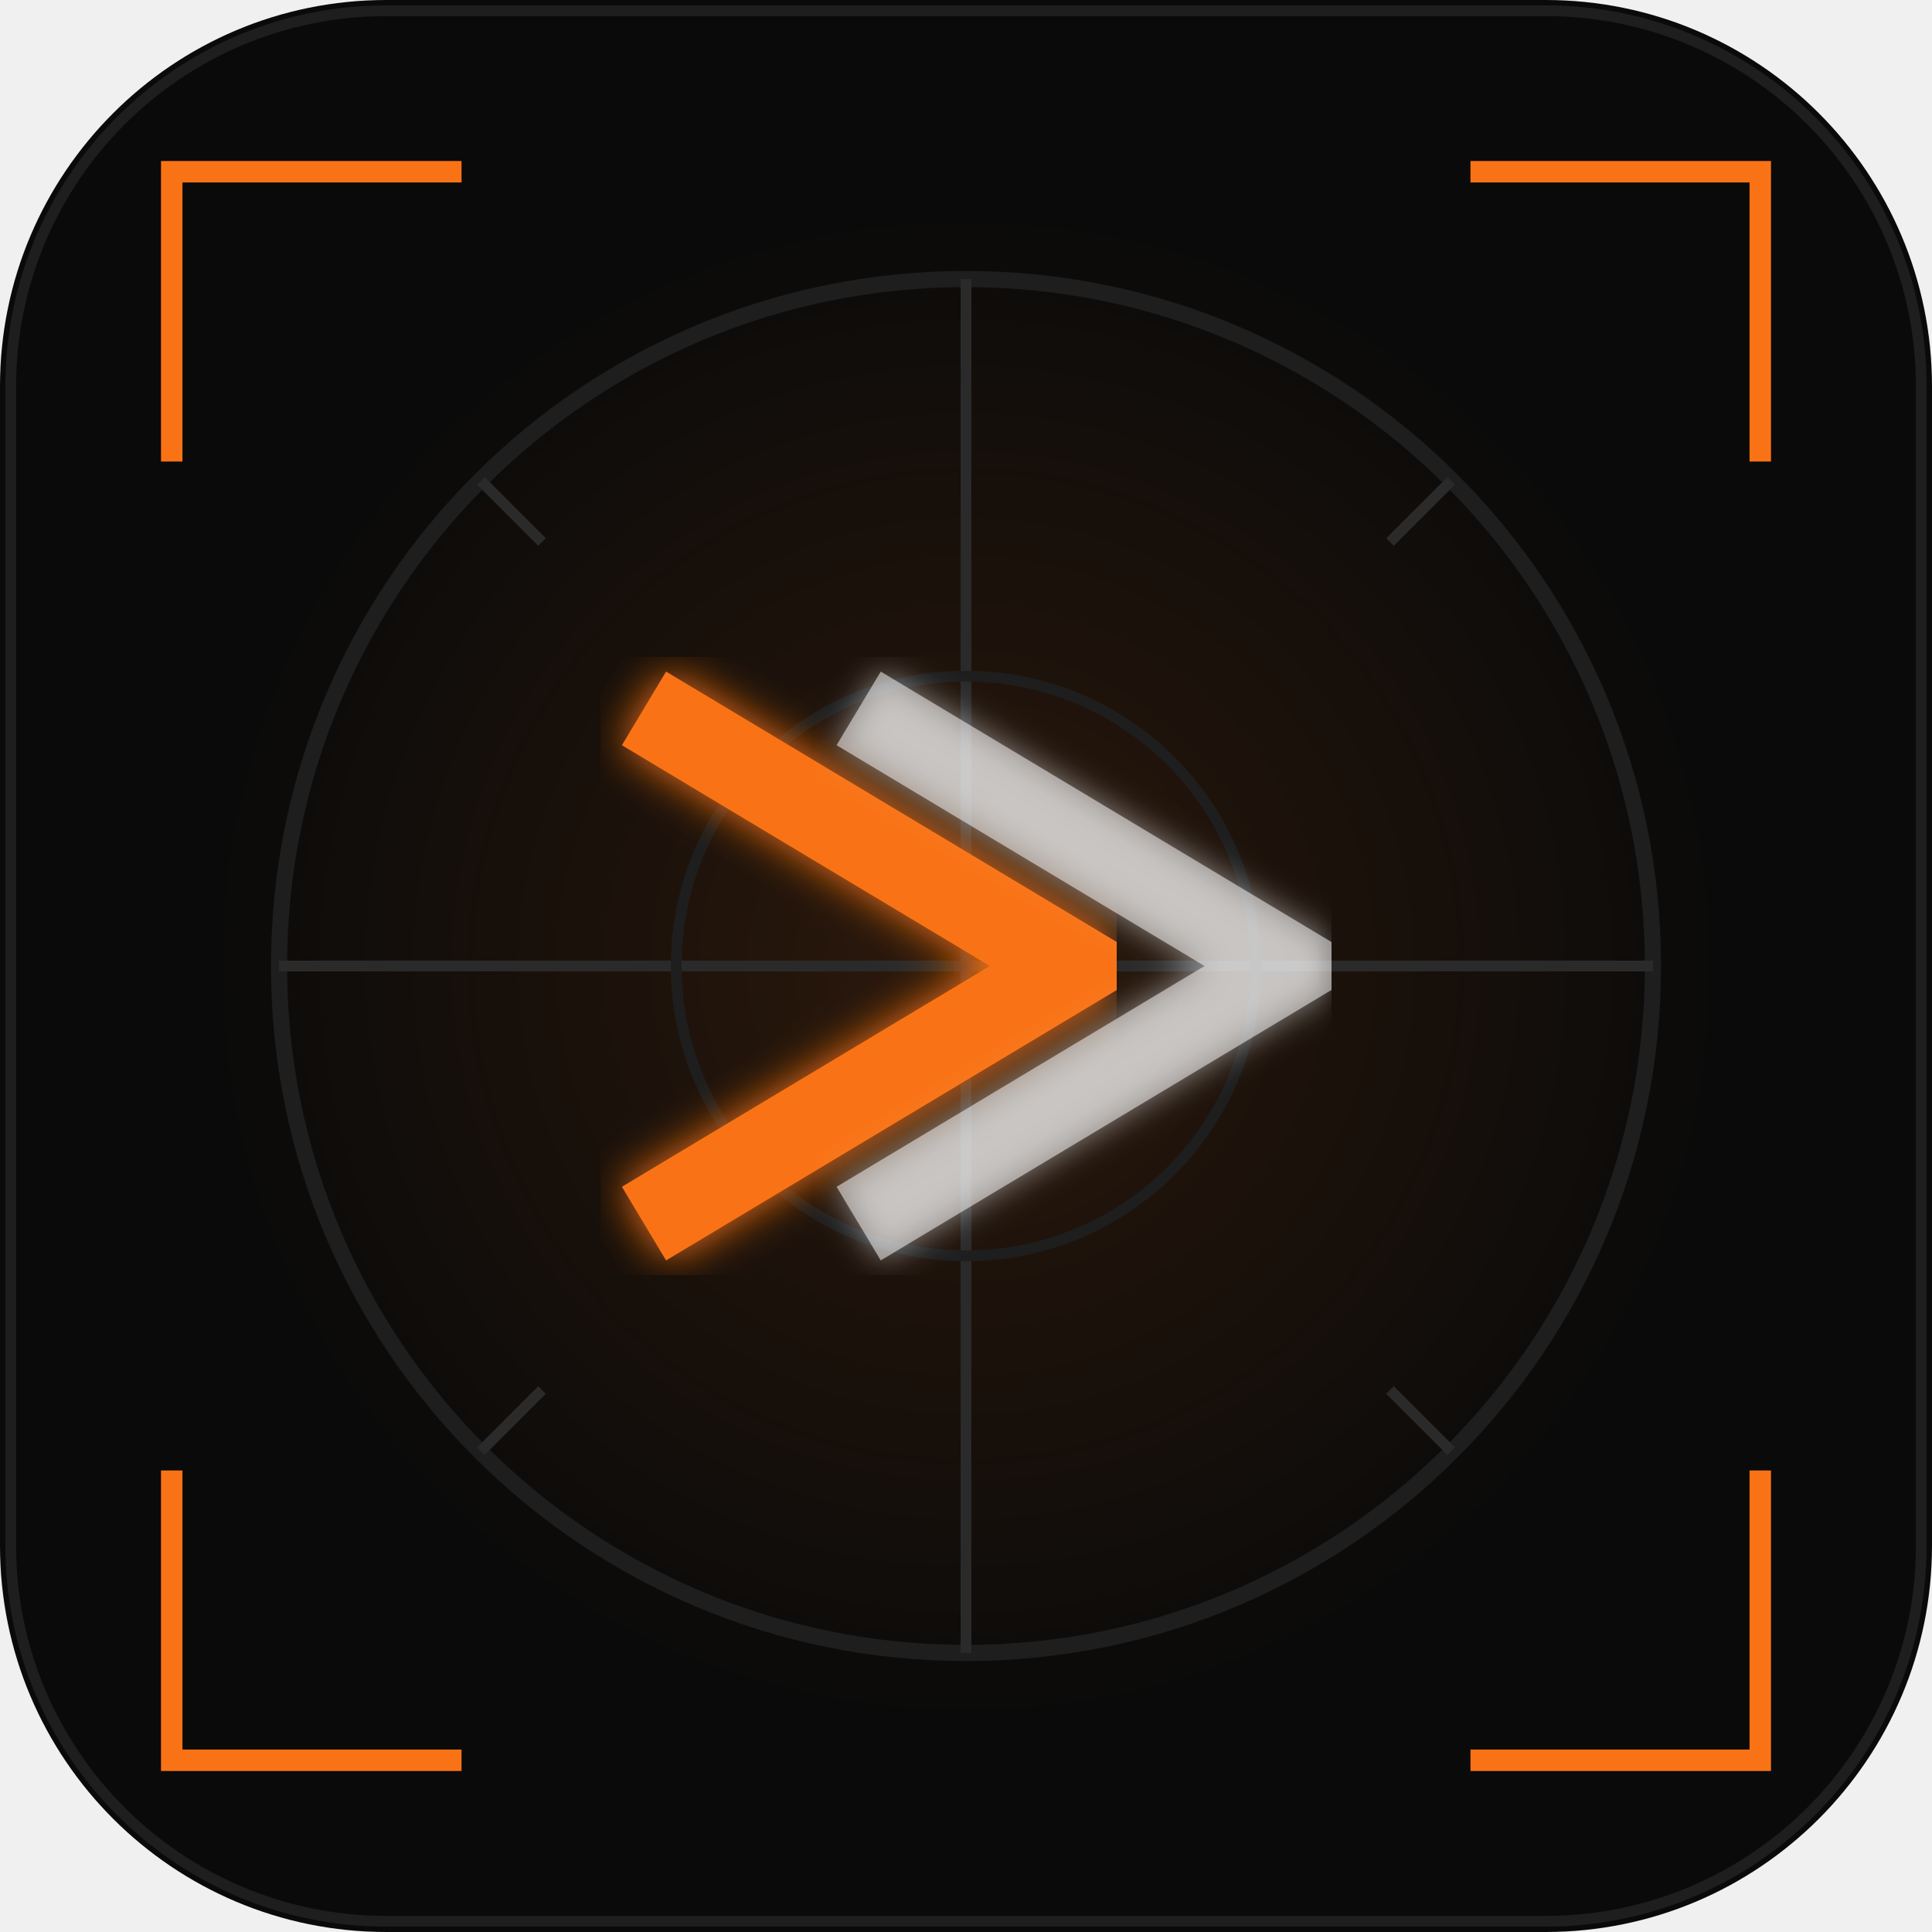
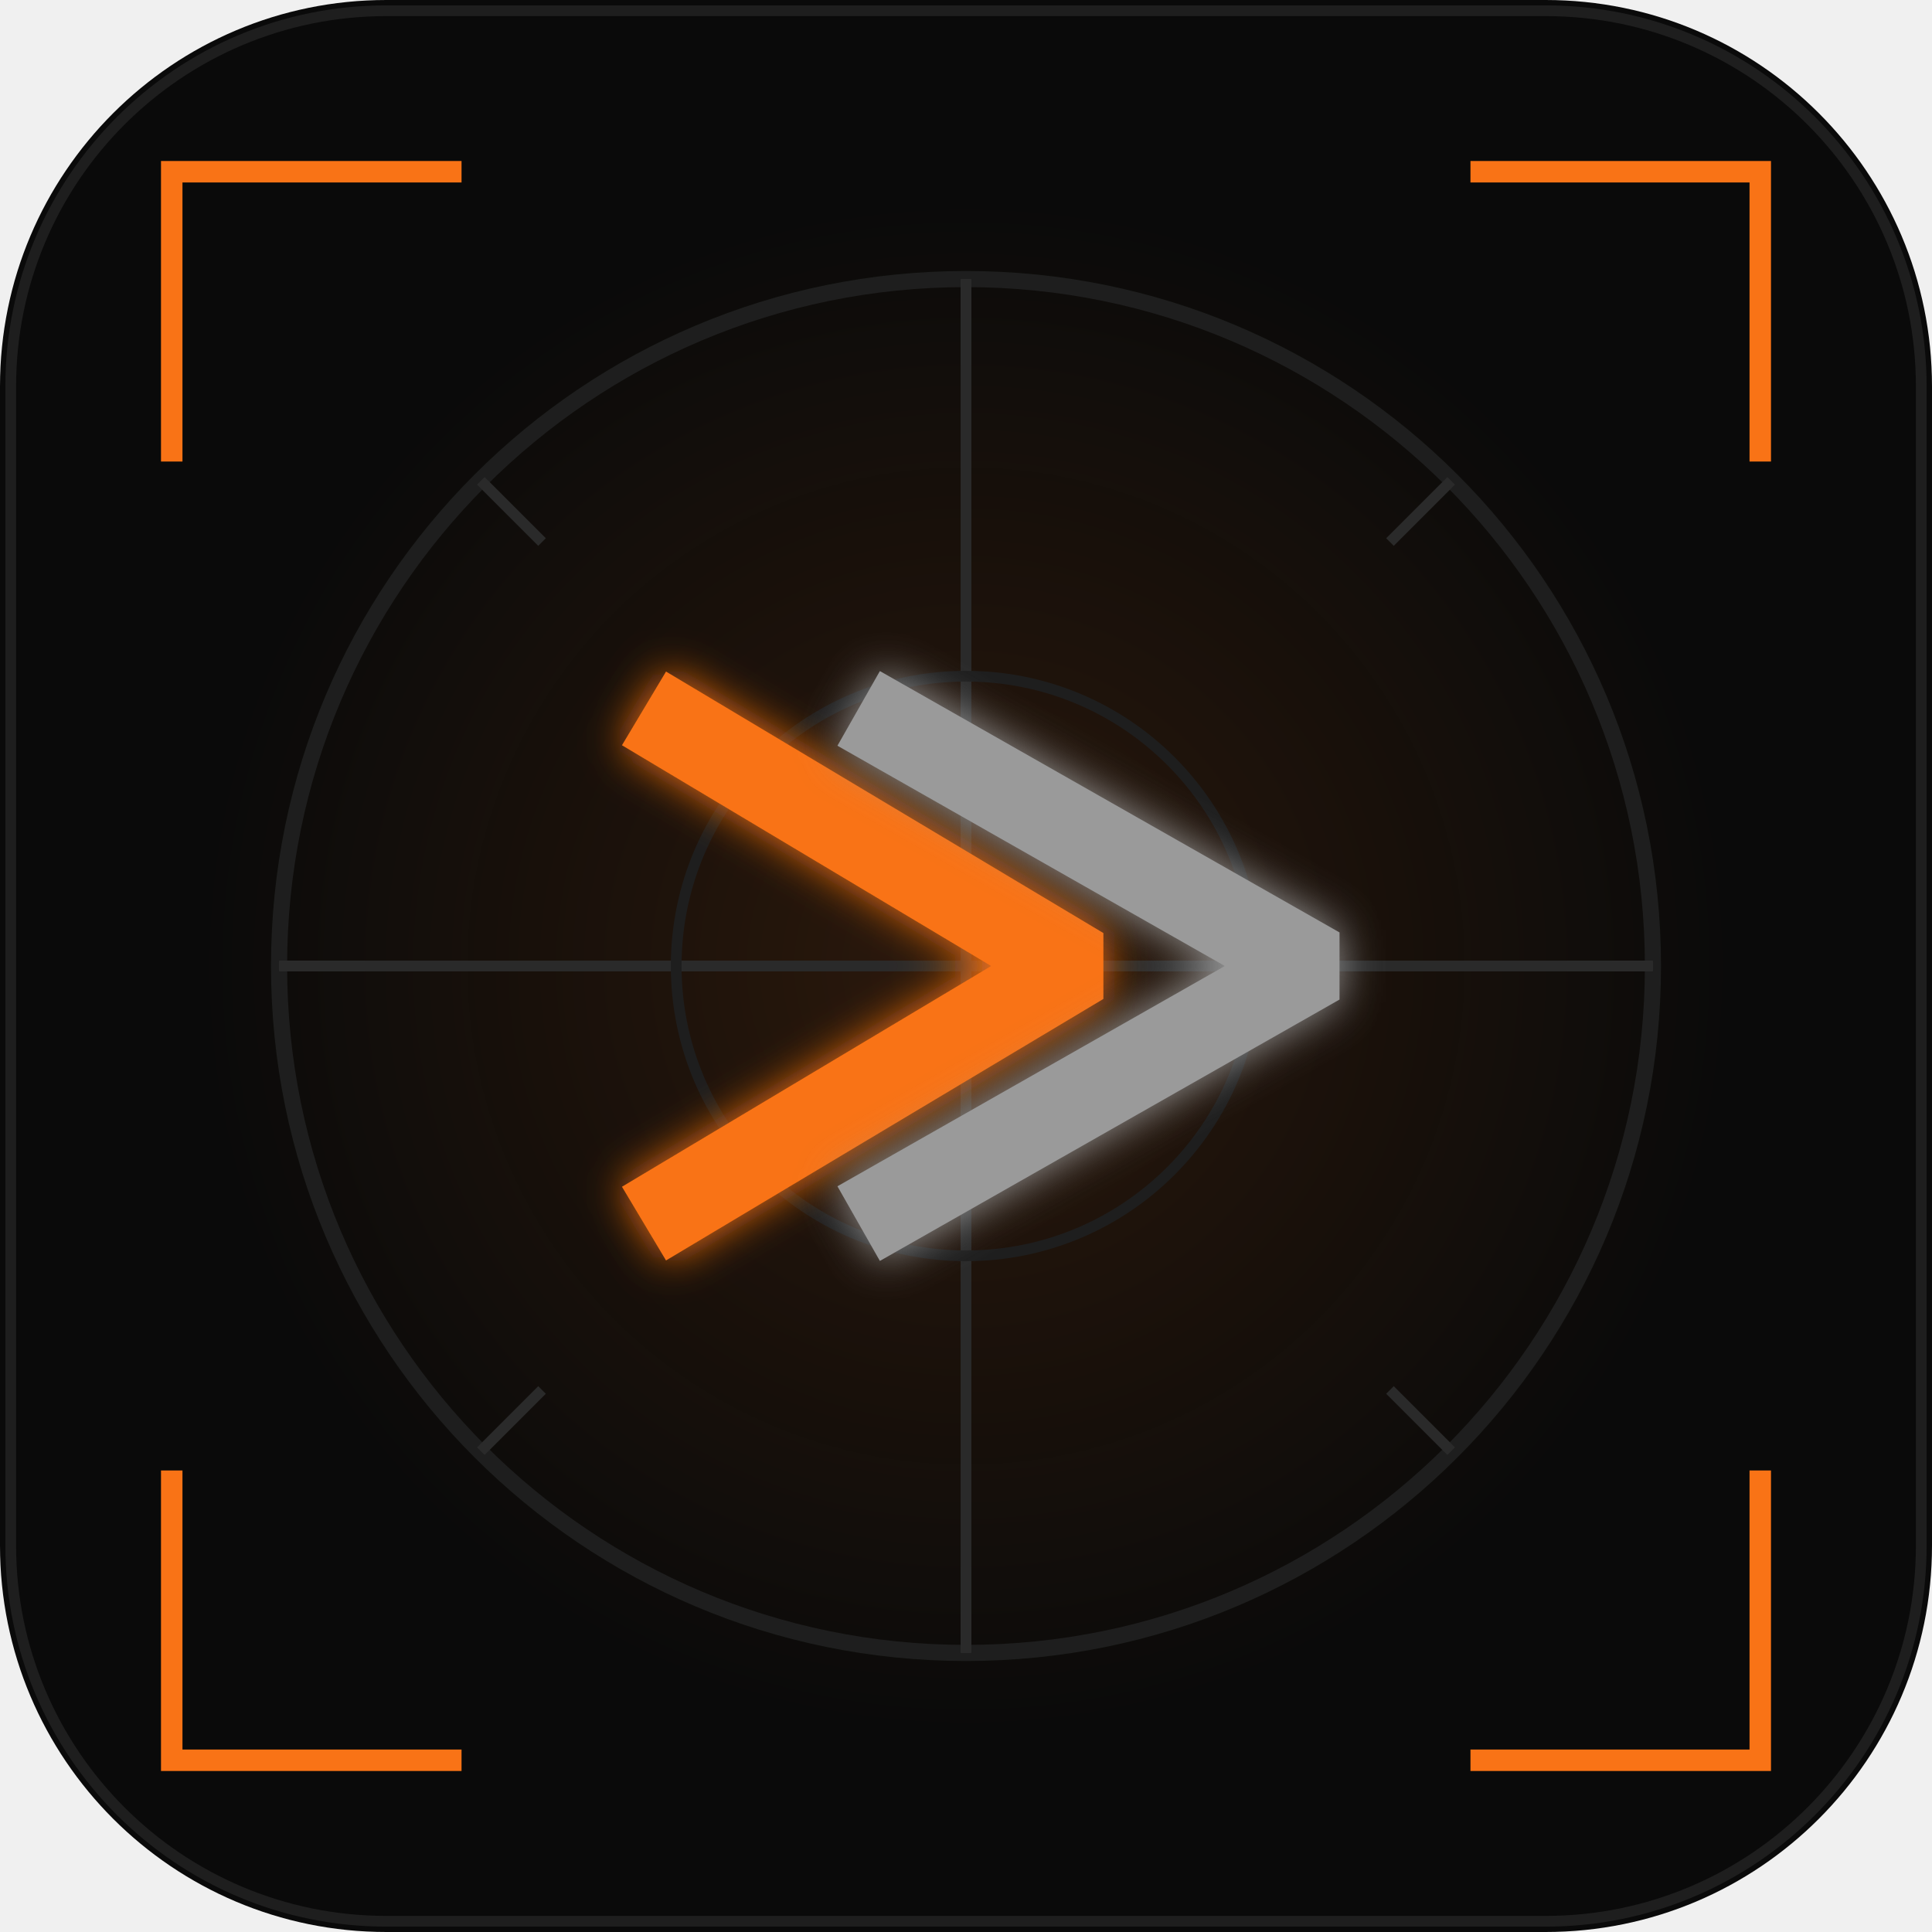
<svg xmlns="http://www.w3.org/2000/svg" viewBox="0 0 180 180">
  <defs>
    <radialGradient id="hud-glow" cx="50%" cy="50%" r="50%">
      <stop offset="0%" stop-color="#f97316" stop-opacity="0.14" />
      <stop offset="100%" stop-color="#f97316" stop-opacity="0" />
    </radialGradient>
-     <filter id="glow-c">
+     <filter id="chevron-glow" x="-24" y="-24" width="228" height="228" filterUnits="userSpaceOnUse">
      <feGaussianBlur stdDeviation="2" result="blur" />
-       <feMerge>
-         <feMergeNode in="blur" />
-         <feMergeNode in="SourceGraphic" />
-       </feMerge>
-     </filter>
-     <filter id="glow-gray">
-       <feGaussianBlur stdDeviation="1.5" result="blur" />
      <feMerge>
        <feMergeNode in="blur" />
        <feMergeNode in="SourceGraphic" />
      </feMerge>
    </filter>
  </defs>
  <rect width="180" height="180" rx="36" fill="#0a0a0a" />
  <rect x="1" y="1" width="178" height="178" rx="35" fill="none" stroke="#1e1e1e" stroke-width="1" />
  <circle cx="90" cy="90" r="72" fill="url(#hud-glow)" />
  <path d="M16 42 L16 16 L42 16" fill="none" stroke="#f97316" stroke-width="2" stroke-linecap="square" />
  <path d="M138 16 L164 16 L164 42" fill="none" stroke="#f97316" stroke-width="2" stroke-linecap="square" />
  <path d="M16 138 L16 164 L42 164" fill="none" stroke="#f97316" stroke-width="2" stroke-linecap="square" />
  <path d="M164 138 L164 164 L138 164" fill="none" stroke="#f97316" stroke-width="2" stroke-linecap="square" />
  <circle cx="90" cy="90" r="64" fill="none" stroke="#1e1e1e" stroke-width="1.5" />
  <g stroke="#2a2a2a" stroke-width="1">
    <line x1="90" y1="26" x2="90" y2="34" />
    <line x1="90" y1="154" x2="90" y2="146" />
    <line x1="26" y1="90" x2="34" y2="90" />
    <line x1="154" y1="90" x2="146" y2="90" />
    <line x1="44.8" y1="44.8" x2="50.5" y2="50.5" />
    <line x1="135.2" y1="44.8" x2="129.5" y2="50.5" />
    <line x1="44.8" y1="135.2" x2="50.5" y2="129.5" />
    <line x1="135.2" y1="135.2" x2="129.5" y2="129.5" />
  </g>
  <line x1="90" y1="26" x2="90" y2="154" stroke="#2a2a2a" stroke-width="1" />
  <line x1="26" y1="90" x2="154" y2="90" stroke="#2a2a2a" stroke-width="1" />
  <circle cx="90" cy="90" r="27" fill="none" stroke="#1e1e1e" stroke-width="1" />
-   <path d="M60 66 L100 90 L60 114" fill="none" stroke="#f97316" stroke-width="8" stroke-linecap="butt" stroke-linejoin="miter" filter="url(#glow-c)" />
-   <path d="M80 66 L120 90 L80 114" fill="none" stroke="#ffffff" stroke-opacity="0.5" stroke-width="8" stroke-linecap="butt" stroke-linejoin="miter" filter="url(#glow-gray)" />
+   <path d="M60 66 L98.8 89.2 L98.8 90.8 L60 114" fill="none" stroke="#f97316" stroke-width="8" stroke-linecap="butt" stroke-linejoin="miter" stroke-miterlimit="10" filter="url(#chevron-glow)" />
+   <path d="M80 66 L120.8 89.2 L120.8 90.8 L80 114" fill="none" stroke="#9a9a9a" stroke-width="8" stroke-linecap="butt" stroke-linejoin="miter" stroke-miterlimit="10" filter="url(#chevron-glow)" />
</svg>
